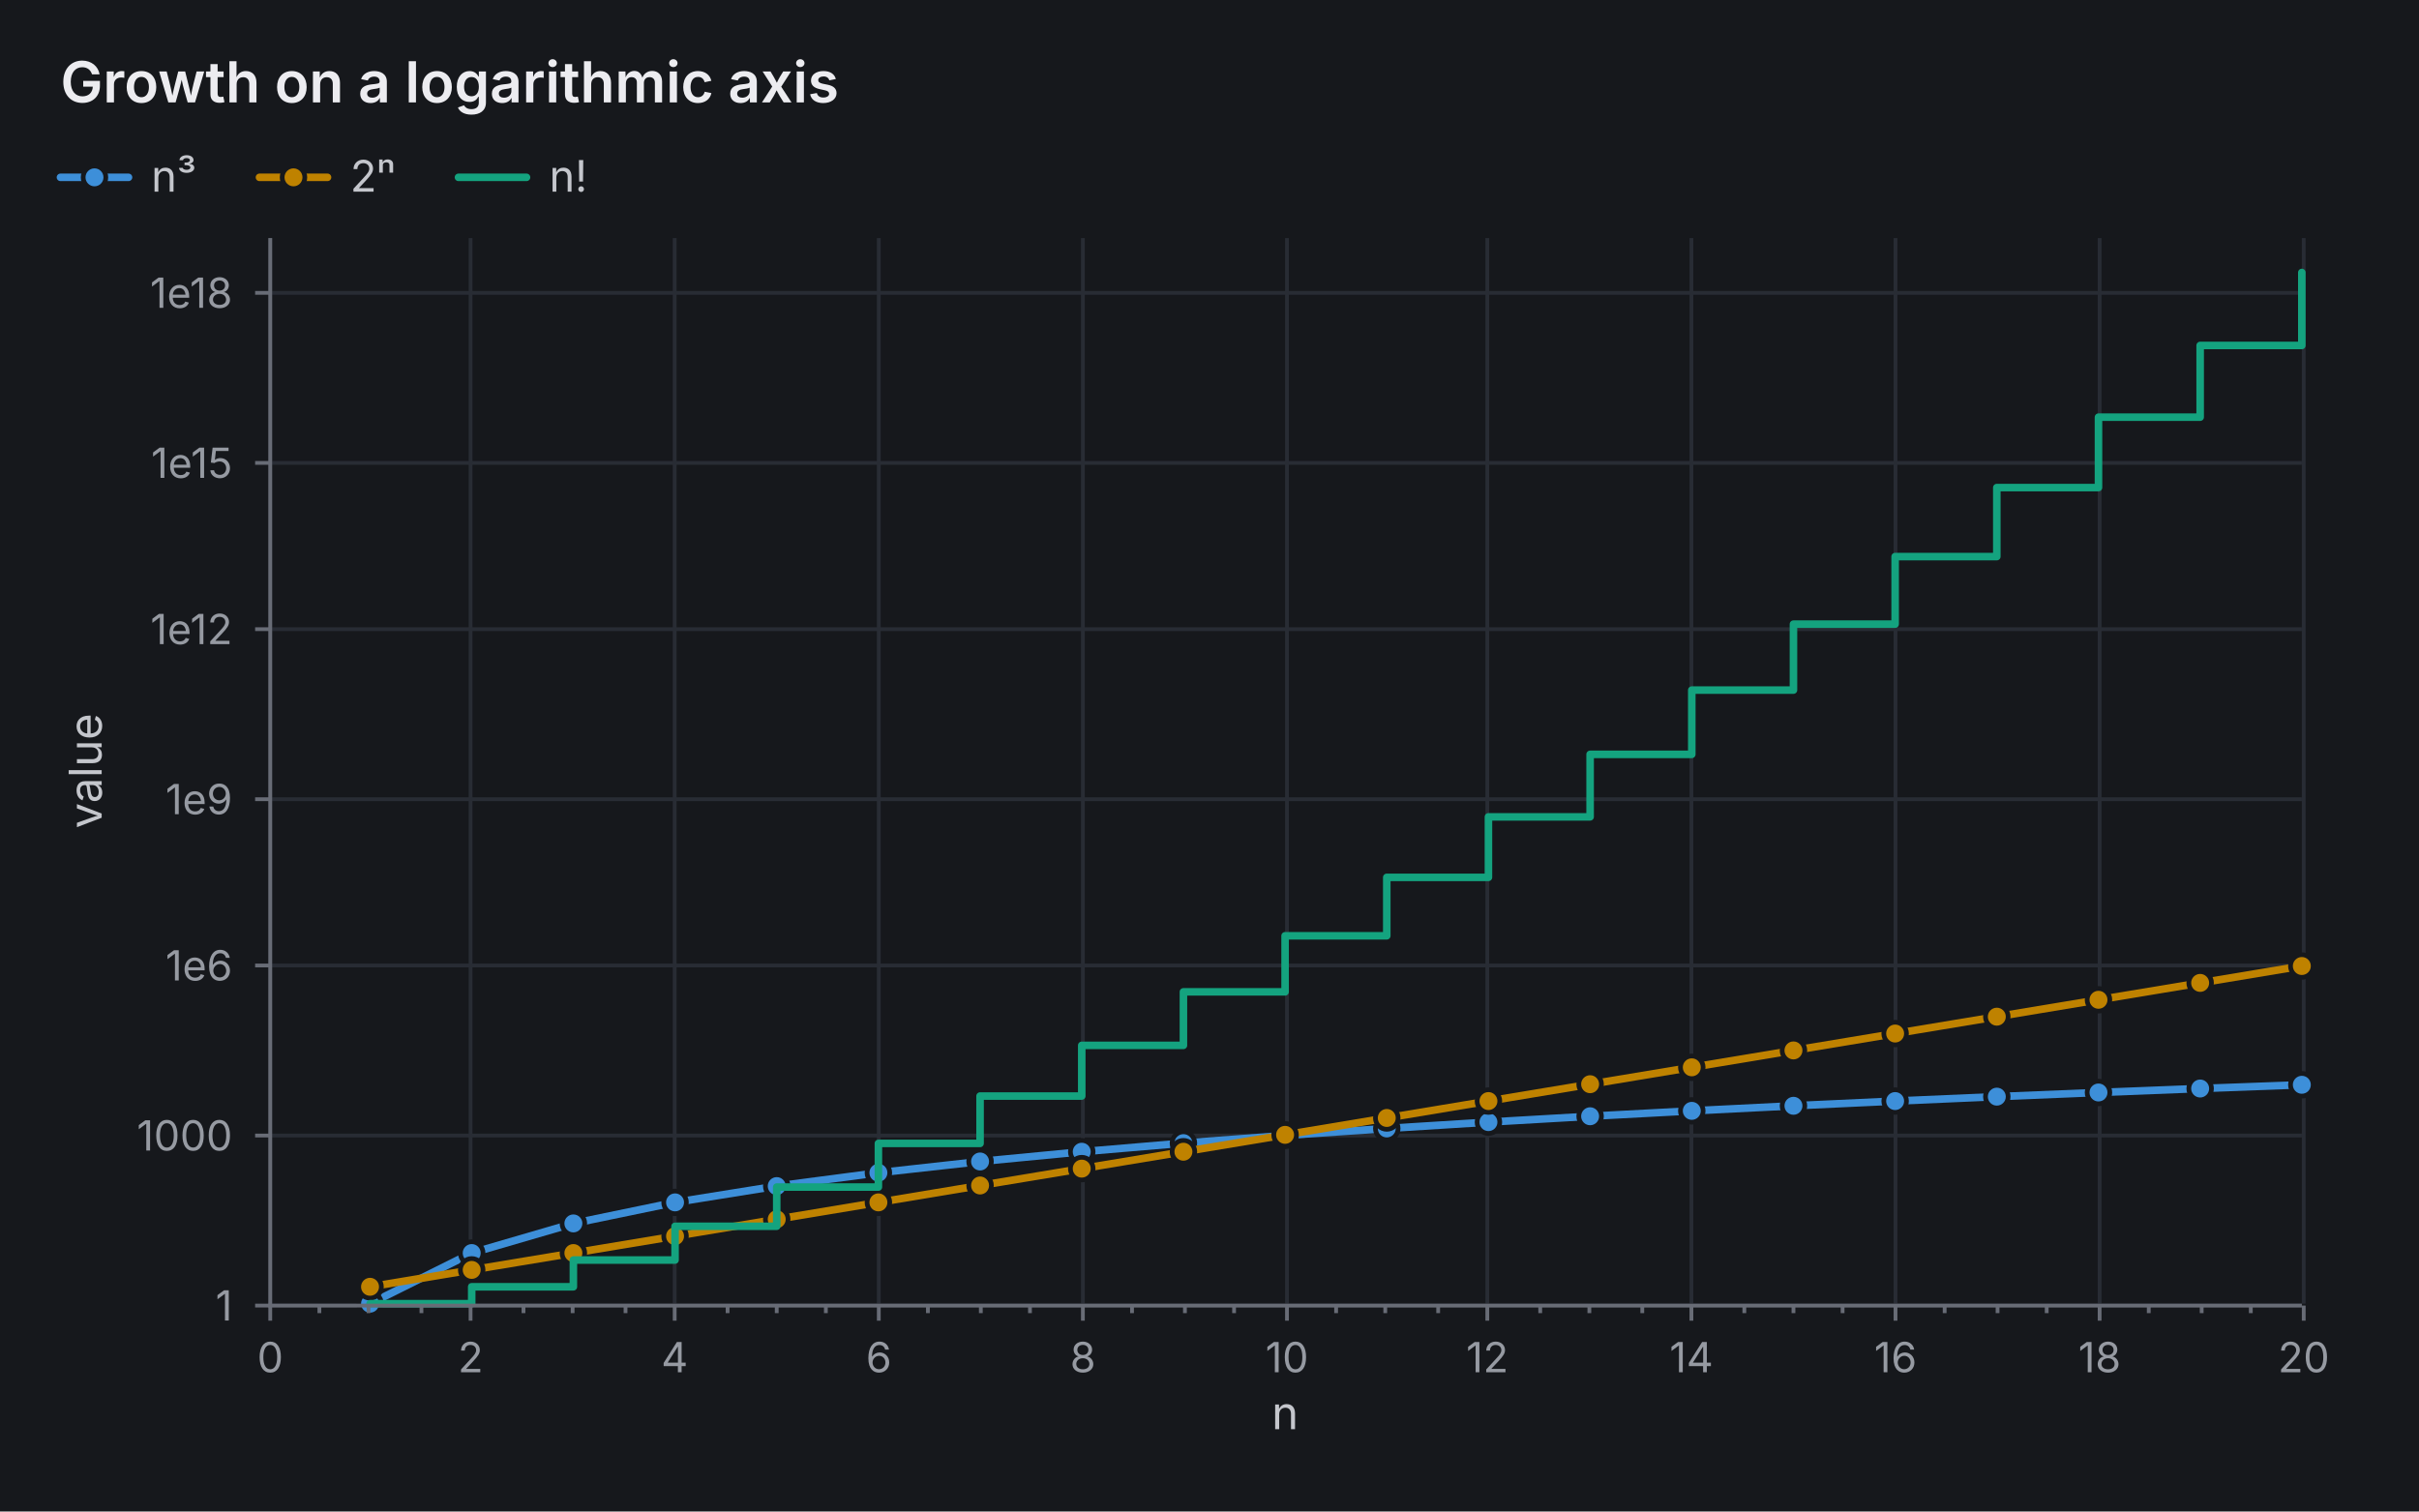
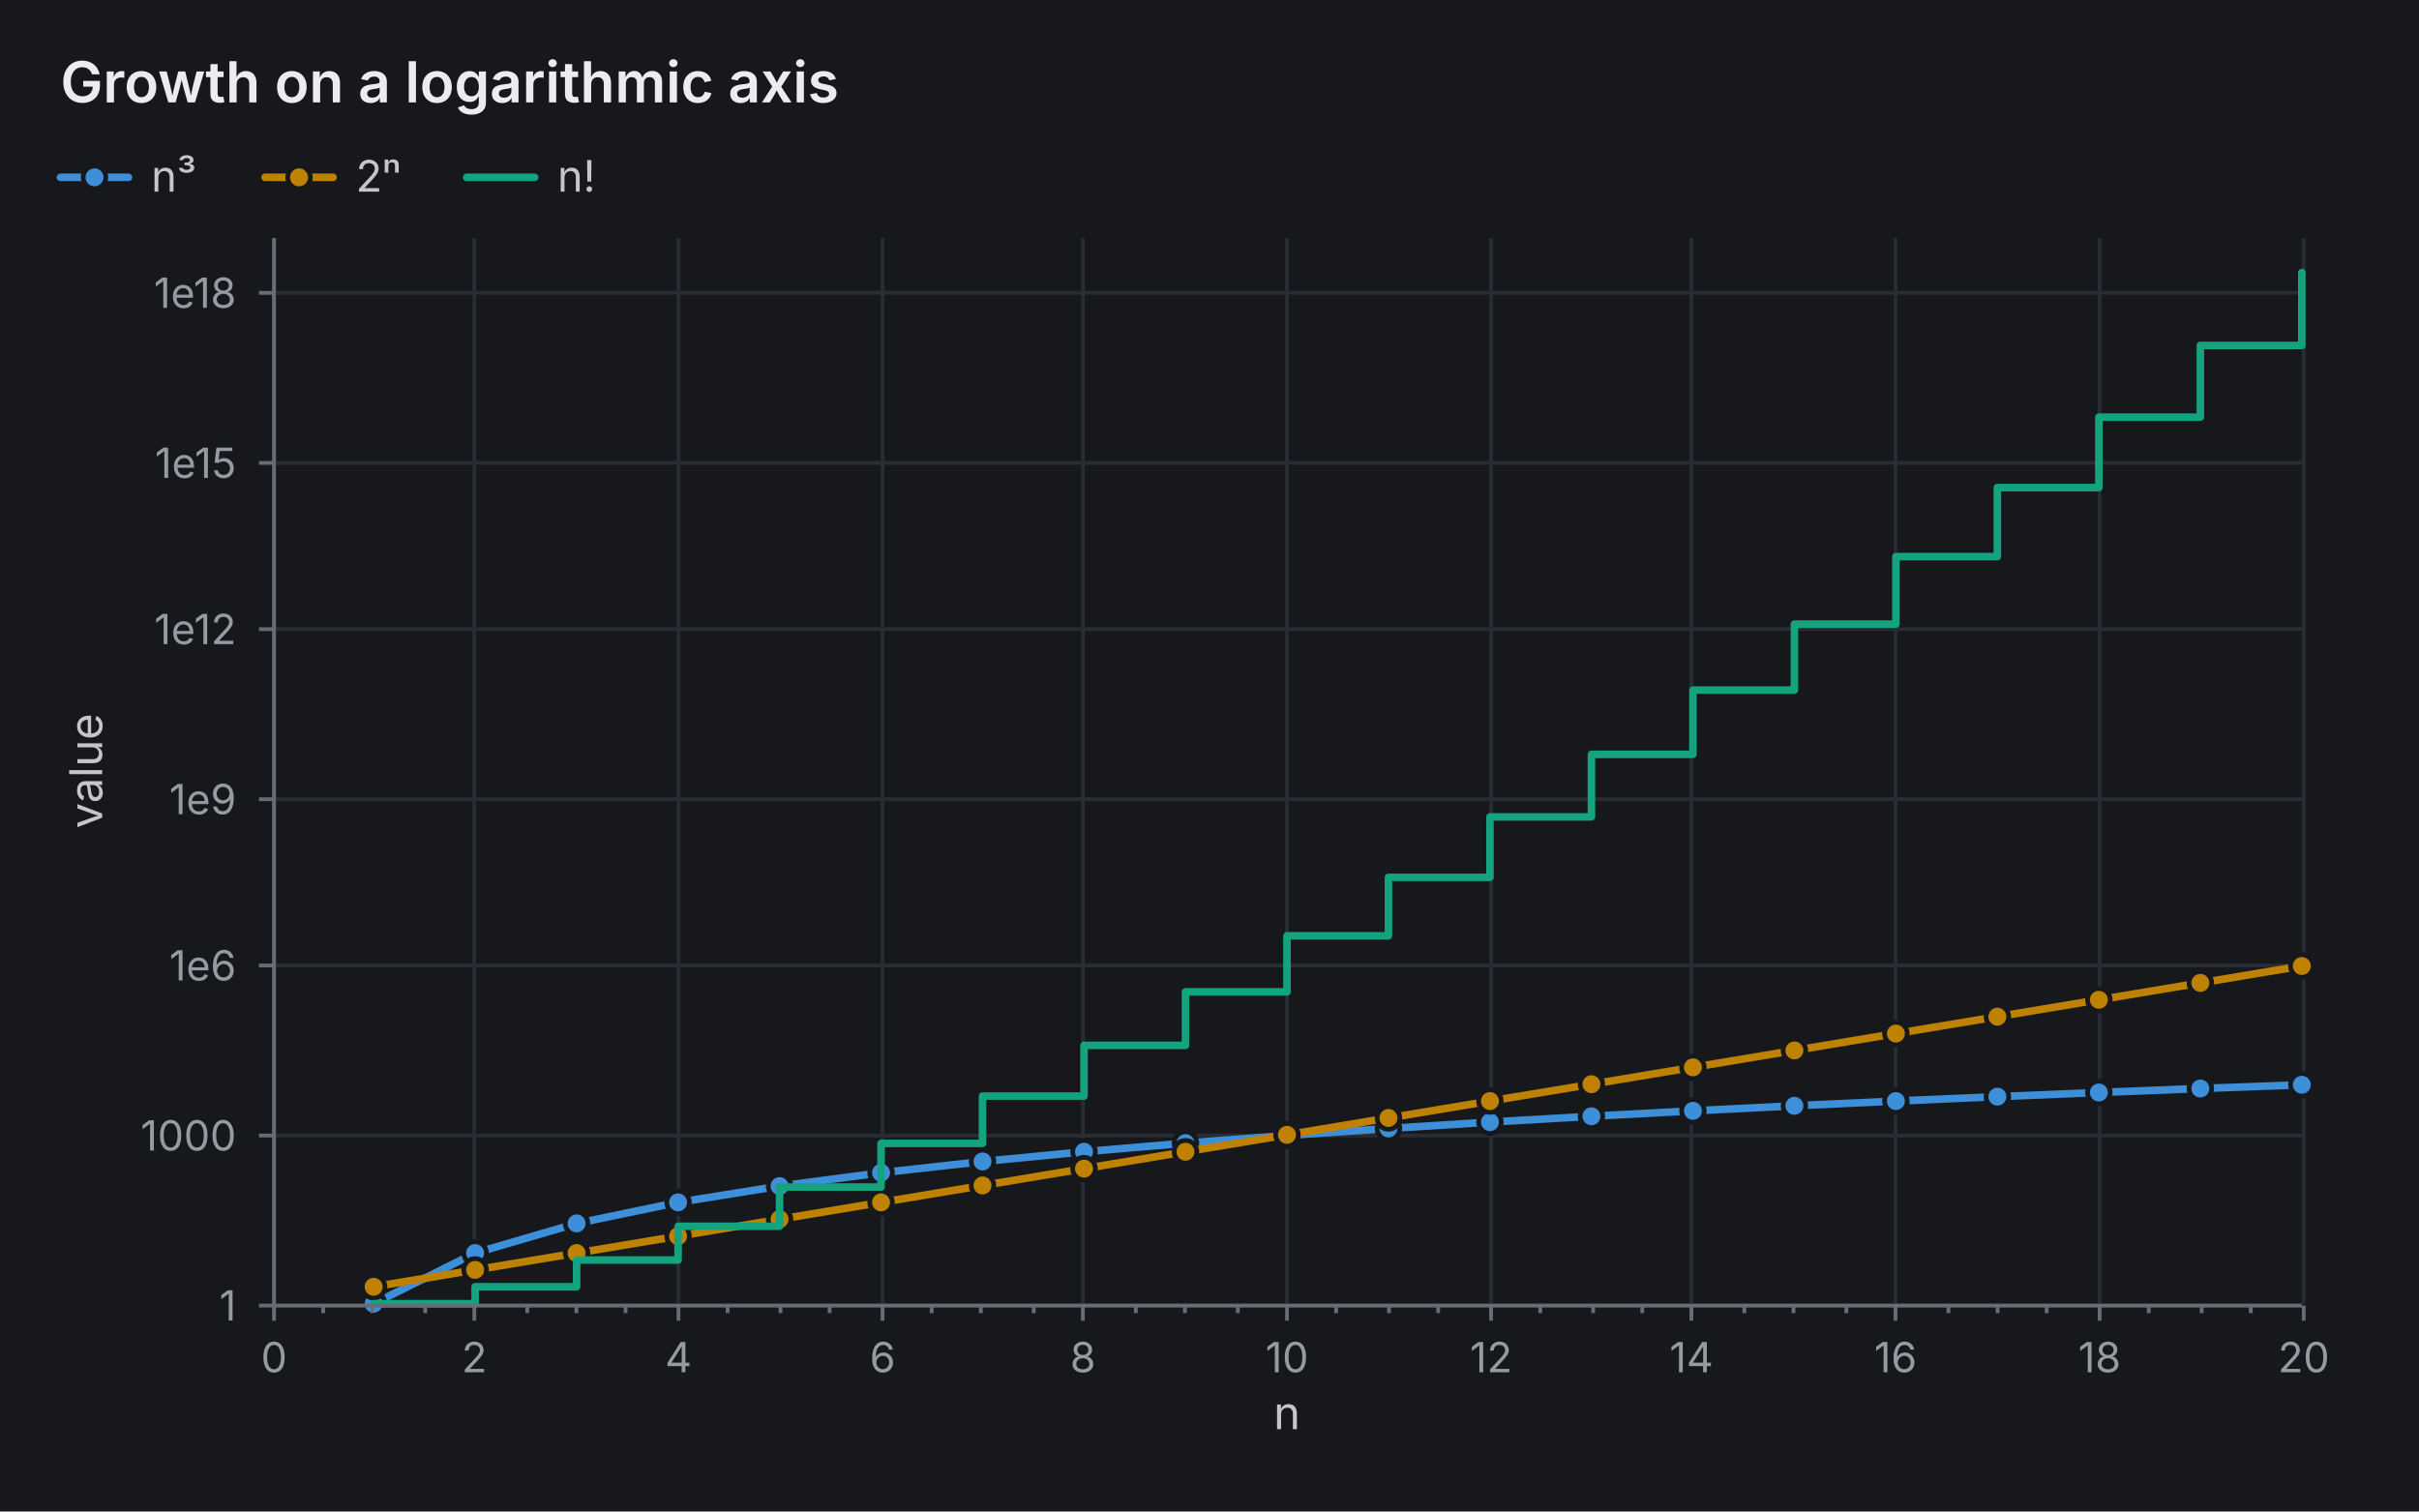
<svg xmlns="http://www.w3.org/2000/svg" width="640" height="400" viewBox="0 0 640 400">
  <defs>
    <clipPath id="c0">
-       <path d="M65 57 L615 57 L615 351 L65 351 Z" />
+       <path d="M66 57 L615 57 L615 351 L66 351 Z" />
    </clipPath>
  </defs>
  <path d="M0 0 L640 0 L640 400 L0 400 Z" fill="#16181c" />
  <text x="16" y="27.1" font-size="15" fill="#ececf0" text-anchor="start" font-family="Inter, &quot;Helvetica Neue&quot;, Helvetica, Arial, sans-serif" font-weight="600">Growth on a logarithmic axis</text>
  <path d="M16 46.93 L34 46.93" fill="none" stroke="#3d8fd9" stroke-width="2" stroke-linecap="round" />
  <path d="M28 46.93 C28 48.59 26.66 49.93 25 49.93 C23.34 49.93 22 48.59 22 46.93 C22 45.27 23.34 43.93 25 43.93 C26.66 43.93 28 45.27 28 46.93 Z" fill="#3d8fd9" stroke="#16181c" stroke-width="1.25" />
  <text x="40" y="50.725" font-size="11.5" fill="#c4c6cc" text-anchor="start" font-family="Inter, &quot;Helvetica Neue&quot;, Helvetica, Arial, sans-serif">n³</text>
-   <path d="M68.65 46.93 L86.65 46.93" fill="none" stroke="#bf8200" stroke-width="2" stroke-linecap="round" />
-   <path d="M80.65 46.93 C80.65 48.59 79.31 49.93 77.65 49.93 C75.99 49.93 74.65 48.59 74.65 46.93 C74.65 45.27 75.99 43.93 77.65 43.93 C79.31 43.93 80.65 45.27 80.65 46.93 Z" fill="#bf8200" stroke="#16181c" stroke-width="1.25" />
-   <text x="92.65" y="50.725" font-size="11.5" fill="#c4c6cc" text-anchor="start" font-family="Inter, &quot;Helvetica Neue&quot;, Helvetica, Arial, sans-serif">2ⁿ</text>
-   <path d="M121.3 46.93 L139.3 46.93" fill="none" stroke="#14a37f" stroke-width="2" stroke-linecap="round" />
-   <text x="145.3" y="50.725" font-size="11.5" fill="#c4c6cc" text-anchor="start" font-family="Inter, &quot;Helvetica Neue&quot;, Helvetica, Arial, sans-serif">n!</text>
-   <path d="M71 345.5 L609 345.5" fill="none" stroke="#282c34" stroke-width="1" />
-   <path d="M71 300.5 L609 300.5" fill="none" stroke="#282c34" stroke-width="1" />
-   <path d="M71 255.5 L609 255.5" fill="none" stroke="#282c34" stroke-width="1" />
-   <path d="M71 211.5 L609 211.5" fill="none" stroke="#282c34" stroke-width="1" />
-   <path d="M71 166.5 L609 166.5" fill="none" stroke="#282c34" stroke-width="1" />
-   <path d="M71 122.5 L609 122.5" fill="none" stroke="#282c34" stroke-width="1" />
-   <path d="M71 77.5 L609 77.5" fill="none" stroke="#282c34" stroke-width="1" />
-   <path d="M71.5 63 L71.5 345" fill="none" stroke="#282c34" stroke-width="1" />
-   <path d="M124.5 63 L124.5 345" fill="none" stroke="#282c34" stroke-width="1" />
-   <path d="M178.5 63 L178.5 345" fill="none" stroke="#282c34" stroke-width="1" />
-   <path d="M232.5 63 L232.5 345" fill="none" stroke="#282c34" stroke-width="1" />
+   <path d="M70.12 46.93 L88.12 46.93" fill="none" stroke="#bf8200" stroke-width="2" stroke-linecap="round" />
+   <path d="M82.12 46.93 C82.12 48.59 80.78 49.93 79.12 49.93 C77.47 49.93 76.12 48.59 76.12 46.93 C76.12 45.27 77.47 43.93 79.12 43.93 C80.78 43.93 82.12 45.27 82.12 46.93 Z" fill="#bf8200" stroke="#16181c" stroke-width="1.25" />
+   <text x="94.122" y="50.725" font-size="11.5" fill="#c4c6cc" text-anchor="start" font-family="Inter, &quot;Helvetica Neue&quot;, Helvetica, Arial, sans-serif">2ⁿ</text>
+   <path d="M123.46 46.93 L141.46 46.93" fill="none" stroke="#14a37f" stroke-width="2" stroke-linecap="round" />
+   <text x="147.462" y="50.725" font-size="11.5" fill="#c4c6cc" text-anchor="start" font-family="Inter, &quot;Helvetica Neue&quot;, Helvetica, Arial, sans-serif">n!</text>
+   <path d="M72 345.5 L609 345.5" fill="none" stroke="#282c34" stroke-width="1" />
+   <path d="M72 300.5 L609 300.5" fill="none" stroke="#282c34" stroke-width="1" />
+   <path d="M72 255.5 L609 255.5" fill="none" stroke="#282c34" stroke-width="1" />
+   <path d="M72 211.5 L609 211.5" fill="none" stroke="#282c34" stroke-width="1" />
+   <path d="M72 166.5 L609 166.5" fill="none" stroke="#282c34" stroke-width="1" />
+   <path d="M72 122.5 L609 122.5" fill="none" stroke="#282c34" stroke-width="1" />
+   <path d="M72 77.5 L609 77.5" fill="none" stroke="#282c34" stroke-width="1" />
+   <path d="M72.5 63 L72.5 345" fill="none" stroke="#282c34" stroke-width="1" />
+   <path d="M125.5 63 L125.5 345" fill="none" stroke="#282c34" stroke-width="1" />
+   <path d="M179.5 63 L179.5 345" fill="none" stroke="#282c34" stroke-width="1" />
+   <path d="M233.5 63 L233.5 345" fill="none" stroke="#282c34" stroke-width="1" />
  <path d="M286.5 63 L286.5 345" fill="none" stroke="#282c34" stroke-width="1" />
  <path d="M340.5 63 L340.5 345" fill="none" stroke="#282c34" stroke-width="1" />
-   <path d="M393.5 63 L393.5 345" fill="none" stroke="#282c34" stroke-width="1" />
+   <path d="M394.5 63 L394.5 345" fill="none" stroke="#282c34" stroke-width="1" />
  <path d="M447.5 63 L447.5 345" fill="none" stroke="#282c34" stroke-width="1" />
  <path d="M501.5 63 L501.5 345" fill="none" stroke="#282c34" stroke-width="1" />
  <path d="M555.5 63 L555.5 345" fill="none" stroke="#282c34" stroke-width="1" />
  <path d="M609.5 63 L609.5 345" fill="none" stroke="#282c34" stroke-width="1" />
  <g clip-path="url(#c0)">
-     <path d="M97.9 345 L124.8 331.6 L151.7 323.76 L178.6 318.19 L205.5 313.88 L232.4 310.35 L259.3 307.37 L286.2 304.79 L313.1 302.51 L340 300.47 L366.9 298.63 L393.8 296.95 L420.7 295.4 L447.6 293.97 L474.5 292.63 L501.4 291.38 L528.3 290.21 L555.2 289.11 L582.1 288.06 L609 287.07" fill="none" stroke="#3d8fd9" stroke-width="2" stroke-linecap="round" stroke-linejoin="round" />
-     <path d="M100.9 345 C100.9 346.66 99.56 348 97.9 348 C96.24 348 94.9 346.66 94.9 345 C94.9 343.34 96.24 342 97.9 342 C99.56 342 100.9 343.34 100.9 345 Z" fill="#3d8fd9" stroke="#16181c" stroke-width="1.25" />
-     <path d="M127.8 331.6 C127.8 333.25 126.46 334.6 124.8 334.6 C123.14 334.6 121.8 333.25 121.8 331.6 C121.8 329.94 123.14 328.6 124.8 328.6 C126.46 328.6 127.8 329.94 127.8 331.6 Z" fill="#3d8fd9" stroke="#16181c" stroke-width="1.25" />
-     <path d="M154.7 323.76 C154.7 325.41 153.36 326.76 151.7 326.76 C150.04 326.76 148.7 325.41 148.7 323.76 C148.7 322.1 150.04 320.76 151.7 320.76 C153.36 320.76 154.7 322.1 154.7 323.76 Z" fill="#3d8fd9" stroke="#16181c" stroke-width="1.25" />
-     <path d="M181.6 318.19 C181.6 319.85 180.26 321.19 178.6 321.19 C176.94 321.19 175.6 319.85 175.6 318.19 C175.6 316.54 176.94 315.19 178.6 315.19 C180.26 315.19 181.6 316.54 181.6 318.19 Z" fill="#3d8fd9" stroke="#16181c" stroke-width="1.25" />
-     <path d="M208.5 313.88 C208.5 315.53 207.16 316.88 205.5 316.88 C203.84 316.88 202.5 315.53 202.5 313.88 C202.5 312.22 203.84 310.88 205.5 310.88 C207.16 310.88 208.5 312.22 208.5 313.88 Z" fill="#3d8fd9" stroke="#16181c" stroke-width="1.25" />
-     <path d="M235.4 310.35 C235.4 312.01 234.06 313.35 232.4 313.35 C230.74 313.35 229.4 312.01 229.4 310.35 C229.4 308.69 230.74 307.35 232.4 307.35 C234.06 307.35 235.4 308.69 235.4 310.35 Z" fill="#3d8fd9" stroke="#16181c" stroke-width="1.25" />
-     <path d="M262.3 307.37 C262.3 309.03 260.96 310.37 259.3 310.37 C257.64 310.37 256.3 309.03 256.3 307.37 C256.3 305.71 257.64 304.37 259.3 304.37 C260.96 304.37 262.3 305.71 262.3 307.37 Z" fill="#3d8fd9" stroke="#16181c" stroke-width="1.25" />
-     <path d="M289.2 304.79 C289.2 306.45 287.86 307.79 286.2 307.79 C284.54 307.79 283.2 306.45 283.2 304.79 C283.2 303.13 284.54 301.79 286.2 301.79 C287.86 301.79 289.2 303.13 289.2 304.79 Z" fill="#3d8fd9" stroke="#16181c" stroke-width="1.25" />
-     <path d="M316.1 302.51 C316.1 304.17 314.76 305.51 313.1 305.51 C311.44 305.51 310.1 304.17 310.1 302.51 C310.1 300.85 311.44 299.51 313.1 299.51 C314.76 299.51 316.1 300.85 316.1 302.51 Z" fill="#3d8fd9" stroke="#16181c" stroke-width="1.25" />
-     <path d="M343 300.47 C343 302.13 341.66 303.47 340 303.47 C338.34 303.47 337 302.13 337 300.47 C337 298.82 338.34 297.47 340 297.47 C341.66 297.47 343 298.82 343 300.47 Z" fill="#3d8fd9" stroke="#16181c" stroke-width="1.25" />
-     <path d="M369.9 298.63 C369.9 300.29 368.56 301.63 366.9 301.63 C365.24 301.63 363.9 300.29 363.9 298.63 C363.9 296.97 365.24 295.63 366.9 295.63 C368.56 295.63 369.9 296.97 369.9 298.63 Z" fill="#3d8fd9" stroke="#16181c" stroke-width="1.25" />
-     <path d="M396.8 296.95 C396.8 298.6 395.46 299.95 393.8 299.95 C392.14 299.95 390.8 298.6 390.8 296.95 C390.8 295.29 392.14 293.95 393.8 293.95 C395.46 293.95 396.8 295.29 396.8 296.95 Z" fill="#3d8fd9" stroke="#16181c" stroke-width="1.25" />
-     <path d="M423.7 295.4 C423.7 297.06 422.36 298.4 420.7 298.4 C419.04 298.4 417.7 297.06 417.7 295.4 C417.7 293.74 419.04 292.4 420.7 292.4 C422.36 292.4 423.7 293.74 423.7 295.4 Z" fill="#3d8fd9" stroke="#16181c" stroke-width="1.25" />
-     <path d="M450.6 293.97 C450.6 295.62 449.26 296.97 447.6 296.97 C445.94 296.97 444.6 295.62 444.6 293.97 C444.6 292.31 445.94 290.97 447.6 290.97 C449.26 290.97 450.6 292.31 450.6 293.97 Z" fill="#3d8fd9" stroke="#16181c" stroke-width="1.25" />
-     <path d="M477.5 292.63 C477.5 294.29 476.16 295.63 474.5 295.63 C472.84 295.63 471.5 294.29 471.5 292.63 C471.5 290.98 472.84 289.63 474.5 289.63 C476.16 289.63 477.5 290.98 477.5 292.63 Z" fill="#3d8fd9" stroke="#16181c" stroke-width="1.25" />
-     <path d="M504.4 291.38 C504.4 293.04 503.06 294.38 501.4 294.38 C499.74 294.38 498.4 293.04 498.4 291.38 C498.4 289.73 499.74 288.38 501.4 288.38 C503.06 288.38 504.4 289.73 504.4 291.38 Z" fill="#3d8fd9" stroke="#16181c" stroke-width="1.25" />
-     <path d="M531.3 290.21 C531.3 291.87 529.96 293.21 528.3 293.21 C526.64 293.21 525.3 291.87 525.3 290.21 C525.3 288.56 526.64 287.21 528.3 287.21 C529.96 287.21 531.3 288.56 531.3 290.21 Z" fill="#3d8fd9" stroke="#16181c" stroke-width="1.25" />
-     <path d="M558.2 289.11 C558.2 290.76 556.86 292.11 555.2 292.11 C553.54 292.11 552.2 290.76 552.2 289.11 C552.2 287.45 553.54 286.11 555.2 286.11 C556.86 286.11 558.2 287.45 558.2 289.11 Z" fill="#3d8fd9" stroke="#16181c" stroke-width="1.25" />
-     <path d="M585.1 288.06 C585.1 289.72 583.76 291.06 582.1 291.06 C580.44 291.06 579.1 289.72 579.1 288.06 C579.1 286.4 580.44 285.06 582.1 285.06 C583.76 285.06 585.1 286.4 585.1 288.06 Z" fill="#3d8fd9" stroke="#16181c" stroke-width="1.25" />
+     <path d="M98.85 345 L125.7 331.6 L152.55 323.76 L179.4 318.19 L206.25 313.88 L233.1 310.35 L259.95 307.37 L286.8 304.79 L313.65 302.51 L340.5 300.47 L367.35 298.63 L394.2 296.95 L421.05 295.4 L447.9 293.97 L474.75 292.63 L501.6 291.38 L528.45 290.21 L555.3 289.11 L582.15 288.06 L609 287.07" fill="none" stroke="#3d8fd9" stroke-width="2" stroke-linecap="round" stroke-linejoin="round" />
+     <path d="M101.85 345 C101.85 346.66 100.51 348 98.85 348 C97.19 348 95.85 346.66 95.85 345 C95.85 343.34 97.19 342 98.85 342 C100.51 342 101.85 343.34 101.85 345 Z" fill="#3d8fd9" stroke="#16181c" stroke-width="1.25" />
+     <path d="M128.7 331.6 C128.7 333.25 127.36 334.6 125.7 334.6 C124.04 334.6 122.7 333.25 122.7 331.6 C122.7 329.94 124.04 328.6 125.7 328.6 C127.36 328.6 128.7 329.94 128.7 331.6 Z" fill="#3d8fd9" stroke="#16181c" stroke-width="1.25" />
+     <path d="M155.55 323.76 C155.55 325.41 154.21 326.76 152.55 326.76 C150.89 326.76 149.55 325.41 149.55 323.76 C149.55 322.1 150.89 320.76 152.55 320.76 C154.21 320.76 155.55 322.1 155.55 323.76 Z" fill="#3d8fd9" stroke="#16181c" stroke-width="1.25" />
+     <path d="M182.4 318.19 C182.4 319.85 181.06 321.19 179.4 321.19 C177.74 321.19 176.4 319.85 176.4 318.19 C176.4 316.54 177.74 315.19 179.4 315.19 C181.06 315.19 182.4 316.54 182.4 318.19 Z" fill="#3d8fd9" stroke="#16181c" stroke-width="1.25" />
+     <path d="M209.25 313.88 C209.25 315.53 207.91 316.88 206.25 316.88 C204.59 316.88 203.25 315.53 203.25 313.88 C203.25 312.22 204.59 310.88 206.25 310.88 C207.91 310.88 209.25 312.22 209.25 313.88 Z" fill="#3d8fd9" stroke="#16181c" stroke-width="1.25" />
+     <path d="M236.1 310.35 C236.1 312.01 234.76 313.35 233.1 313.35 C231.44 313.35 230.1 312.01 230.1 310.35 C230.1 308.69 231.44 307.35 233.1 307.35 C234.76 307.35 236.1 308.69 236.1 310.35 Z" fill="#3d8fd9" stroke="#16181c" stroke-width="1.25" />
+     <path d="M262.95 307.37 C262.95 309.03 261.61 310.37 259.95 310.37 C258.29 310.37 256.95 309.03 256.95 307.37 C256.95 305.71 258.29 304.37 259.95 304.37 C261.61 304.37 262.95 305.71 262.95 307.37 Z" fill="#3d8fd9" stroke="#16181c" stroke-width="1.25" />
+     <path d="M289.8 304.79 C289.8 306.45 288.46 307.79 286.8 307.79 C285.14 307.79 283.8 306.45 283.8 304.79 C283.8 303.13 285.14 301.79 286.8 301.79 C288.46 301.79 289.8 303.13 289.8 304.79 Z" fill="#3d8fd9" stroke="#16181c" stroke-width="1.25" />
+     <path d="M316.65 302.51 C316.65 304.17 315.31 305.51 313.65 305.51 C311.99 305.51 310.65 304.17 310.65 302.51 C310.65 300.85 311.99 299.51 313.65 299.51 C315.31 299.51 316.65 300.85 316.65 302.51 Z" fill="#3d8fd9" stroke="#16181c" stroke-width="1.25" />
+     <path d="M343.5 300.47 C343.5 302.13 342.16 303.47 340.5 303.47 C338.84 303.47 337.5 302.13 337.5 300.47 C337.5 298.82 338.84 297.47 340.5 297.47 C342.16 297.47 343.5 298.82 343.5 300.47 Z" fill="#3d8fd9" stroke="#16181c" stroke-width="1.25" />
+     <path d="M370.35 298.63 C370.35 300.29 369.01 301.63 367.35 301.63 C365.69 301.63 364.35 300.29 364.35 298.63 C364.35 296.97 365.69 295.63 367.35 295.63 C369.01 295.63 370.35 296.97 370.35 298.63 Z" fill="#3d8fd9" stroke="#16181c" stroke-width="1.25" />
+     <path d="M397.2 296.95 C397.2 298.6 395.86 299.95 394.2 299.95 C392.54 299.95 391.2 298.6 391.2 296.95 C391.2 295.29 392.54 293.95 394.2 293.95 C395.86 293.95 397.2 295.29 397.2 296.95 Z" fill="#3d8fd9" stroke="#16181c" stroke-width="1.25" />
+     <path d="M424.05 295.4 C424.05 297.06 422.71 298.4 421.05 298.4 C419.39 298.4 418.05 297.06 418.05 295.4 C418.05 293.74 419.39 292.4 421.05 292.4 C422.71 292.4 424.05 293.74 424.05 295.4 Z" fill="#3d8fd9" stroke="#16181c" stroke-width="1.25" />
+     <path d="M450.9 293.97 C450.9 295.62 449.56 296.97 447.9 296.97 C446.24 296.97 444.9 295.62 444.9 293.97 C444.9 292.31 446.24 290.97 447.9 290.97 C449.56 290.97 450.9 292.31 450.9 293.97 Z" fill="#3d8fd9" stroke="#16181c" stroke-width="1.25" />
+     <path d="M477.75 292.63 C477.75 294.29 476.41 295.63 474.75 295.63 C473.09 295.63 471.75 294.29 471.75 292.63 C471.75 290.98 473.09 289.63 474.75 289.63 C476.41 289.63 477.75 290.98 477.75 292.63 Z" fill="#3d8fd9" stroke="#16181c" stroke-width="1.25" />
+     <path d="M504.6 291.38 C504.6 293.04 503.26 294.38 501.6 294.38 C499.94 294.38 498.6 293.04 498.6 291.38 C498.6 289.73 499.94 288.38 501.6 288.38 C503.26 288.38 504.6 289.73 504.6 291.38 Z" fill="#3d8fd9" stroke="#16181c" stroke-width="1.25" />
+     <path d="M531.45 290.21 C531.45 291.87 530.11 293.21 528.45 293.21 C526.79 293.21 525.45 291.87 525.45 290.21 C525.45 288.56 526.79 287.21 528.45 287.21 C530.11 287.21 531.45 288.56 531.45 290.21 Z" fill="#3d8fd9" stroke="#16181c" stroke-width="1.25" />
+     <path d="M558.3 289.11 C558.3 290.76 556.96 292.11 555.3 292.11 C553.64 292.11 552.3 290.76 552.3 289.11 C552.3 287.45 553.64 286.11 555.3 286.11 C556.96 286.11 558.3 287.45 558.3 289.11 Z" fill="#3d8fd9" stroke="#16181c" stroke-width="1.25" />
+     <path d="M585.15 288.06 C585.15 289.72 583.81 291.06 582.15 291.06 C580.49 291.06 579.15 289.72 579.15 288.06 C579.15 286.4 580.49 285.06 582.15 285.06 C583.81 285.06 585.15 286.4 585.15 288.06 Z" fill="#3d8fd9" stroke="#16181c" stroke-width="1.25" />
    <path d="M612 287.07 C612 288.73 610.66 290.07 609 290.07 C607.34 290.07 606 288.73 606 287.07 C606 285.41 607.34 284.07 609 284.07 C610.66 284.07 612 285.41 612 287.07 Z" fill="#3d8fd9" stroke="#16181c" stroke-width="1.25" />
-     <path d="M97.9 340.53 L124.8 336.06 L151.7 331.6 L178.6 327.13 L205.5 322.66 L232.4 318.19 L259.3 313.72 L286.2 309.26 L313.1 304.79 L340 300.32 L366.9 295.85 L393.8 291.38 L420.7 286.92 L447.6 282.45 L474.5 277.98 L501.4 273.51 L528.3 269.05 L555.2 264.58 L582.1 260.11 L609 255.64" fill="none" stroke="#bf8200" stroke-width="2" stroke-linecap="round" stroke-linejoin="round" />
-     <path d="M100.9 340.53 C100.9 342.19 99.56 343.53 97.9 343.53 C96.24 343.53 94.9 342.19 94.9 340.53 C94.9 338.88 96.24 337.53 97.9 337.53 C99.56 337.53 100.9 338.88 100.9 340.53 Z" fill="#bf8200" stroke="#16181c" stroke-width="1.25" />
-     <path d="M127.8 336.06 C127.8 337.72 126.46 339.06 124.8 339.06 C123.14 339.06 121.8 337.72 121.8 336.06 C121.8 334.41 123.14 333.06 124.8 333.06 C126.46 333.06 127.8 334.41 127.8 336.06 Z" fill="#bf8200" stroke="#16181c" stroke-width="1.25" />
-     <path d="M154.7 331.6 C154.7 333.25 153.36 334.6 151.7 334.6 C150.04 334.6 148.7 333.25 148.7 331.6 C148.7 329.94 150.04 328.6 151.7 328.6 C153.36 328.6 154.7 329.94 154.7 331.6 Z" fill="#bf8200" stroke="#16181c" stroke-width="1.25" />
-     <path d="M181.6 327.13 C181.6 328.79 180.26 330.13 178.6 330.13 C176.94 330.13 175.6 328.79 175.6 327.13 C175.6 325.47 176.94 324.13 178.6 324.13 C180.26 324.13 181.6 325.47 181.6 327.13 Z" fill="#bf8200" stroke="#16181c" stroke-width="1.25" />
-     <path d="M208.5 322.66 C208.5 324.32 207.16 325.66 205.5 325.66 C203.84 325.66 202.5 324.32 202.5 322.66 C202.5 321 203.84 319.66 205.5 319.66 C207.16 319.66 208.5 321 208.5 322.66 Z" fill="#bf8200" stroke="#16181c" stroke-width="1.25" />
-     <path d="M235.4 318.19 C235.4 319.85 234.06 321.19 232.4 321.19 C230.74 321.19 229.4 319.85 229.4 318.19 C229.4 316.54 230.74 315.19 232.4 315.19 C234.06 315.19 235.4 316.54 235.4 318.19 Z" fill="#bf8200" stroke="#16181c" stroke-width="1.25" />
-     <path d="M262.3 313.72 C262.3 315.38 260.96 316.72 259.3 316.72 C257.64 316.72 256.3 315.38 256.3 313.72 C256.3 312.07 257.64 310.72 259.3 310.72 C260.96 310.72 262.3 312.07 262.3 313.72 Z" fill="#bf8200" stroke="#16181c" stroke-width="1.25" />
-     <path d="M289.2 309.26 C289.2 310.91 287.86 312.26 286.2 312.26 C284.54 312.26 283.2 310.91 283.2 309.26 C283.2 307.6 284.54 306.26 286.2 306.26 C287.86 306.26 289.2 307.6 289.2 309.26 Z" fill="#bf8200" stroke="#16181c" stroke-width="1.25" />
-     <path d="M316.1 304.79 C316.1 306.45 314.76 307.79 313.1 307.79 C311.44 307.79 310.1 306.45 310.1 304.79 C310.1 303.13 311.44 301.79 313.1 301.79 C314.76 301.79 316.1 303.13 316.1 304.79 Z" fill="#bf8200" stroke="#16181c" stroke-width="1.25" />
-     <path d="M343 300.32 C343 301.98 341.66 303.32 340 303.32 C338.34 303.32 337 301.98 337 300.32 C337 298.66 338.34 297.32 340 297.32 C341.66 297.32 343 298.66 343 300.32 Z" fill="#bf8200" stroke="#16181c" stroke-width="1.25" />
-     <path d="M369.9 295.85 C369.9 297.51 368.56 298.85 366.9 298.85 C365.24 298.85 363.9 297.51 363.9 295.85 C363.9 294.2 365.24 292.85 366.9 292.85 C368.56 292.85 369.9 294.2 369.9 295.85 Z" fill="#bf8200" stroke="#16181c" stroke-width="1.25" />
-     <path d="M396.8 291.38 C396.8 293.04 395.46 294.38 393.8 294.38 C392.14 294.38 390.8 293.04 390.8 291.38 C390.8 289.73 392.14 288.38 393.8 288.38 C395.46 288.38 396.8 289.73 396.8 291.38 Z" fill="#bf8200" stroke="#16181c" stroke-width="1.25" />
-     <path d="M423.7 286.92 C423.7 288.57 422.36 289.92 420.7 289.92 C419.04 289.92 417.7 288.57 417.7 286.92 C417.7 285.26 419.04 283.92 420.7 283.92 C422.36 283.92 423.7 285.26 423.7 286.92 Z" fill="#bf8200" stroke="#16181c" stroke-width="1.25" />
-     <path d="M450.6 282.45 C450.6 284.11 449.26 285.45 447.6 285.45 C445.94 285.45 444.6 284.11 444.6 282.45 C444.6 280.79 445.94 279.45 447.6 279.45 C449.26 279.45 450.6 280.79 450.6 282.45 Z" fill="#bf8200" stroke="#16181c" stroke-width="1.25" />
-     <path d="M477.5 277.98 C477.5 279.64 476.16 280.98 474.5 280.98 C472.84 280.98 471.5 279.64 471.5 277.98 C471.5 276.32 472.84 274.98 474.5 274.98 C476.16 274.98 477.5 276.32 477.5 277.98 Z" fill="#bf8200" stroke="#16181c" stroke-width="1.25" />
-     <path d="M504.4 273.51 C504.4 275.17 503.06 276.51 501.4 276.51 C499.74 276.51 498.4 275.17 498.4 273.51 C498.4 271.86 499.74 270.51 501.4 270.51 C503.06 270.51 504.4 271.86 504.4 273.51 Z" fill="#bf8200" stroke="#16181c" stroke-width="1.25" />
-     <path d="M531.3 269.05 C531.3 270.7 529.96 272.05 528.3 272.05 C526.64 272.05 525.3 270.7 525.3 269.05 C525.3 267.39 526.64 266.05 528.3 266.05 C529.96 266.05 531.3 267.39 531.3 269.05 Z" fill="#bf8200" stroke="#16181c" stroke-width="1.25" />
-     <path d="M558.2 264.58 C558.2 266.23 556.86 267.58 555.2 267.58 C553.54 267.58 552.2 266.23 552.2 264.58 C552.2 262.92 553.54 261.58 555.2 261.58 C556.86 261.58 558.2 262.92 558.2 264.58 Z" fill="#bf8200" stroke="#16181c" stroke-width="1.25" />
-     <path d="M585.1 260.11 C585.1 261.77 583.76 263.11 582.1 263.11 C580.44 263.11 579.1 261.77 579.1 260.11 C579.1 258.45 580.44 257.11 582.1 257.11 C583.76 257.11 585.1 258.45 585.1 260.11 Z" fill="#bf8200" stroke="#16181c" stroke-width="1.25" />
+     <path d="M98.85 340.53 L125.7 336.06 L152.55 331.6 L179.4 327.13 L206.25 322.66 L233.1 318.19 L259.95 313.72 L286.8 309.26 L313.65 304.79 L340.5 300.32 L367.35 295.85 L394.2 291.38 L421.05 286.92 L447.9 282.45 L474.75 277.98 L501.6 273.51 L528.45 269.05 L555.3 264.58 L582.15 260.11 L609 255.64" fill="none" stroke="#bf8200" stroke-width="2" stroke-linecap="round" stroke-linejoin="round" />
+     <path d="M101.85 340.53 C101.85 342.19 100.51 343.53 98.85 343.53 C97.19 343.53 95.85 342.19 95.85 340.53 C95.85 338.88 97.19 337.53 98.85 337.53 C100.51 337.53 101.85 338.88 101.85 340.53 Z" fill="#bf8200" stroke="#16181c" stroke-width="1.25" />
+     <path d="M128.7 336.06 C128.7 337.72 127.36 339.06 125.7 339.06 C124.04 339.06 122.7 337.72 122.7 336.06 C122.7 334.41 124.04 333.06 125.7 333.06 C127.36 333.06 128.7 334.41 128.7 336.06 Z" fill="#bf8200" stroke="#16181c" stroke-width="1.25" />
+     <path d="M155.55 331.6 C155.55 333.25 154.21 334.6 152.55 334.6 C150.89 334.6 149.55 333.25 149.55 331.6 C149.55 329.94 150.89 328.6 152.55 328.6 C154.21 328.6 155.55 329.94 155.55 331.6 Z" fill="#bf8200" stroke="#16181c" stroke-width="1.25" />
+     <path d="M182.4 327.13 C182.4 328.79 181.06 330.13 179.4 330.13 C177.74 330.13 176.4 328.79 176.4 327.13 C176.4 325.47 177.74 324.13 179.4 324.13 C181.06 324.13 182.4 325.47 182.4 327.13 Z" fill="#bf8200" stroke="#16181c" stroke-width="1.25" />
+     <path d="M209.25 322.66 C209.25 324.32 207.91 325.66 206.25 325.66 C204.59 325.66 203.25 324.32 203.25 322.66 C203.25 321 204.59 319.66 206.25 319.66 C207.91 319.66 209.25 321 209.25 322.66 Z" fill="#bf8200" stroke="#16181c" stroke-width="1.25" />
+     <path d="M236.1 318.19 C236.1 319.85 234.76 321.19 233.1 321.19 C231.44 321.19 230.1 319.85 230.1 318.19 C230.1 316.54 231.44 315.19 233.1 315.19 C234.76 315.19 236.1 316.54 236.1 318.19 Z" fill="#bf8200" stroke="#16181c" stroke-width="1.25" />
+     <path d="M262.95 313.72 C262.95 315.38 261.61 316.72 259.95 316.72 C258.29 316.72 256.95 315.38 256.95 313.72 C256.95 312.07 258.29 310.72 259.95 310.72 C261.61 310.72 262.95 312.07 262.95 313.72 Z" fill="#bf8200" stroke="#16181c" stroke-width="1.25" />
+     <path d="M289.8 309.26 C289.8 310.91 288.46 312.26 286.8 312.26 C285.14 312.26 283.8 310.91 283.8 309.26 C283.8 307.6 285.14 306.26 286.8 306.26 C288.46 306.26 289.8 307.6 289.8 309.26 Z" fill="#bf8200" stroke="#16181c" stroke-width="1.25" />
+     <path d="M316.65 304.79 C316.65 306.45 315.31 307.79 313.65 307.79 C311.99 307.79 310.65 306.45 310.65 304.79 C310.65 303.13 311.99 301.79 313.65 301.79 C315.31 301.79 316.65 303.13 316.65 304.79 Z" fill="#bf8200" stroke="#16181c" stroke-width="1.25" />
+     <path d="M343.5 300.32 C343.5 301.98 342.16 303.32 340.5 303.32 C338.84 303.32 337.5 301.98 337.5 300.32 C337.5 298.66 338.84 297.32 340.5 297.32 C342.16 297.32 343.5 298.66 343.5 300.32 Z" fill="#bf8200" stroke="#16181c" stroke-width="1.25" />
+     <path d="M370.35 295.85 C370.35 297.51 369.01 298.85 367.35 298.85 C365.69 298.85 364.35 297.51 364.35 295.85 C364.35 294.2 365.69 292.85 367.35 292.85 C369.01 292.85 370.35 294.2 370.35 295.85 Z" fill="#bf8200" stroke="#16181c" stroke-width="1.25" />
+     <path d="M397.2 291.38 C397.2 293.04 395.86 294.38 394.2 294.38 C392.54 294.38 391.2 293.04 391.2 291.38 C391.2 289.73 392.54 288.38 394.2 288.38 C395.86 288.38 397.2 289.73 397.2 291.38 Z" fill="#bf8200" stroke="#16181c" stroke-width="1.25" />
+     <path d="M424.05 286.92 C424.05 288.57 422.71 289.92 421.05 289.92 C419.39 289.92 418.05 288.57 418.05 286.92 C418.05 285.26 419.39 283.92 421.05 283.92 C422.71 283.92 424.05 285.26 424.05 286.92 Z" fill="#bf8200" stroke="#16181c" stroke-width="1.25" />
+     <path d="M450.9 282.45 C450.9 284.11 449.56 285.45 447.9 285.45 C446.24 285.45 444.9 284.11 444.9 282.45 C444.9 280.79 446.24 279.45 447.9 279.45 C449.56 279.45 450.9 280.79 450.9 282.45 Z" fill="#bf8200" stroke="#16181c" stroke-width="1.25" />
+     <path d="M477.75 277.98 C477.75 279.64 476.41 280.98 474.75 280.98 C473.09 280.98 471.75 279.64 471.75 277.98 C471.75 276.32 473.09 274.98 474.75 274.98 C476.41 274.98 477.75 276.32 477.75 277.98 Z" fill="#bf8200" stroke="#16181c" stroke-width="1.25" />
+     <path d="M504.6 273.51 C504.6 275.17 503.26 276.51 501.6 276.51 C499.94 276.51 498.6 275.17 498.6 273.51 C498.6 271.86 499.94 270.51 501.6 270.51 C503.26 270.51 504.6 271.86 504.6 273.51 Z" fill="#bf8200" stroke="#16181c" stroke-width="1.25" />
+     <path d="M531.45 269.05 C531.45 270.7 530.11 272.05 528.45 272.05 C526.79 272.05 525.45 270.7 525.45 269.05 C525.45 267.39 526.79 266.05 528.45 266.05 C530.11 266.05 531.45 267.39 531.45 269.05 Z" fill="#bf8200" stroke="#16181c" stroke-width="1.25" />
+     <path d="M558.3 264.58 C558.3 266.23 556.96 267.58 555.3 267.58 C553.64 267.58 552.3 266.23 552.3 264.58 C552.3 262.92 553.64 261.58 555.3 261.58 C556.96 261.58 558.3 262.92 558.3 264.58 Z" fill="#bf8200" stroke="#16181c" stroke-width="1.25" />
+     <path d="M585.15 260.11 C585.15 261.77 583.81 263.11 582.15 263.11 C580.49 263.11 579.15 261.77 579.15 260.11 C579.15 258.45 580.49 257.11 582.15 257.11 C583.81 257.11 585.15 258.45 585.15 260.11 Z" fill="#bf8200" stroke="#16181c" stroke-width="1.25" />
    <path d="M612 255.64 C612 257.3 610.66 258.64 609 258.64 C607.34 258.64 606 257.3 606 255.64 C606 253.98 607.34 252.64 609 252.64 C610.66 252.64 612 253.98 612 255.64 Z" fill="#bf8200" stroke="#16181c" stroke-width="1.25" />
-     <path d="M97.9 345 L124.8 345 L124.8 340.53 L151.7 340.53 L151.7 333.45 L178.6 333.45 L178.6 324.51 L205.5 324.51 L205.5 314.14 L232.4 314.14 L232.4 302.59 L259.3 302.59 L259.3 290.05 L286.2 290.05 L286.2 276.64 L313.1 276.64 L313.1 262.48 L340 262.48 L340 247.64 L366.9 247.64 L366.9 232.18 L393.8 232.18 L393.8 216.17 L420.7 216.17 L420.7 199.63 L447.6 199.63 L447.6 182.62 L474.5 182.62 L474.5 165.17 L501.4 165.17 L501.4 147.29 L528.3 147.29 L528.3 129.03 L555.2 129.03 L555.2 110.4 L582.1 110.4 L582.1 91.42 L609 91.42 L609 72.11" fill="none" stroke="#14a37f" stroke-width="2" stroke-linecap="round" stroke-linejoin="round" />
+     <path d="M98.85 345 L125.7 345 L125.7 340.53 L152.55 340.53 L152.55 333.45 L179.4 333.45 L179.4 324.51 L206.25 324.51 L206.25 314.14 L233.1 314.14 L233.1 302.59 L259.95 302.59 L259.95 290.05 L286.8 290.05 L286.8 276.64 L313.65 276.64 L313.65 262.48 L340.5 262.48 L340.5 247.64 L367.35 247.64 L367.35 232.18 L394.2 232.18 L394.2 216.17 L421.05 216.17 L421.05 199.63 L447.9 199.63 L447.9 182.62 L474.75 182.62 L474.75 165.17 L501.6 165.17 L501.6 147.29 L528.45 147.29 L528.45 129.03 L555.3 129.03 L555.3 110.4 L582.15 110.4 L582.15 91.42 L609 91.42 L609 72.11" fill="none" stroke="#14a37f" stroke-width="2" stroke-linecap="round" stroke-linejoin="round" />
  </g>
-   <path d="M71 345.5 L609 345.5" fill="none" stroke="#686c76" stroke-width="1" />
-   <path d="M71.5 63 L71.5 345.5" fill="none" stroke="#686c76" stroke-width="1" />
-   <text x="71.5" y="363.14" font-size="11" fill="#969aa2" text-anchor="middle" font-family="Inter, &quot;Helvetica Neue&quot;, Helvetica, Arial, sans-serif">0</text>
-   <text x="124.5" y="363.14" font-size="11" fill="#969aa2" text-anchor="middle" font-family="Inter, &quot;Helvetica Neue&quot;, Helvetica, Arial, sans-serif">2</text>
-   <text x="178.5" y="363.14" font-size="11" fill="#969aa2" text-anchor="middle" font-family="Inter, &quot;Helvetica Neue&quot;, Helvetica, Arial, sans-serif">4</text>
-   <text x="232.5" y="363.14" font-size="11" fill="#969aa2" text-anchor="middle" font-family="Inter, &quot;Helvetica Neue&quot;, Helvetica, Arial, sans-serif">6</text>
+   <path d="M72 345.5 L609 345.5" fill="none" stroke="#686c76" stroke-width="1" />
+   <path d="M72.5 63 L72.5 345.5" fill="none" stroke="#686c76" stroke-width="1" />
+   <text x="72.5" y="363.14" font-size="11" fill="#969aa2" text-anchor="middle" font-family="Inter, &quot;Helvetica Neue&quot;, Helvetica, Arial, sans-serif">0</text>
+   <text x="125.5" y="363.14" font-size="11" fill="#969aa2" text-anchor="middle" font-family="Inter, &quot;Helvetica Neue&quot;, Helvetica, Arial, sans-serif">2</text>
+   <text x="179.5" y="363.14" font-size="11" fill="#969aa2" text-anchor="middle" font-family="Inter, &quot;Helvetica Neue&quot;, Helvetica, Arial, sans-serif">4</text>
+   <text x="233.5" y="363.14" font-size="11" fill="#969aa2" text-anchor="middle" font-family="Inter, &quot;Helvetica Neue&quot;, Helvetica, Arial, sans-serif">6</text>
  <text x="286.5" y="363.14" font-size="11" fill="#969aa2" text-anchor="middle" font-family="Inter, &quot;Helvetica Neue&quot;, Helvetica, Arial, sans-serif">8</text>
  <text x="340.5" y="363.14" font-size="11" fill="#969aa2" text-anchor="middle" font-family="Inter, &quot;Helvetica Neue&quot;, Helvetica, Arial, sans-serif">10</text>
-   <text x="393.5" y="363.14" font-size="11" fill="#969aa2" text-anchor="middle" font-family="Inter, &quot;Helvetica Neue&quot;, Helvetica, Arial, sans-serif">12</text>
+   <text x="394.5" y="363.14" font-size="11" fill="#969aa2" text-anchor="middle" font-family="Inter, &quot;Helvetica Neue&quot;, Helvetica, Arial, sans-serif">12</text>
  <text x="447.5" y="363.14" font-size="11" fill="#969aa2" text-anchor="middle" font-family="Inter, &quot;Helvetica Neue&quot;, Helvetica, Arial, sans-serif">14</text>
  <text x="501.5" y="363.14" font-size="11" fill="#969aa2" text-anchor="middle" font-family="Inter, &quot;Helvetica Neue&quot;, Helvetica, Arial, sans-serif">16</text>
  <text x="555.5" y="363.14" font-size="11" fill="#969aa2" text-anchor="middle" font-family="Inter, &quot;Helvetica Neue&quot;, Helvetica, Arial, sans-serif">18</text>
  <text x="609.5" y="363.14" font-size="11" fill="#969aa2" text-anchor="middle" font-family="Inter, &quot;Helvetica Neue&quot;, Helvetica, Arial, sans-serif">20</text>
-   <text x="61.5" y="349.46" font-size="11" fill="#969aa2" text-anchor="end" font-family="Inter, &quot;Helvetica Neue&quot;, Helvetica, Arial, sans-serif">1</text>
-   <text x="61.5" y="304.46" font-size="11" fill="#969aa2" text-anchor="end" font-family="Inter, &quot;Helvetica Neue&quot;, Helvetica, Arial, sans-serif">1000</text>
-   <text x="61.5" y="259.46" font-size="11" fill="#969aa2" text-anchor="end" font-family="Inter, &quot;Helvetica Neue&quot;, Helvetica, Arial, sans-serif">1e6</text>
-   <text x="61.5" y="215.46" font-size="11" fill="#969aa2" text-anchor="end" font-family="Inter, &quot;Helvetica Neue&quot;, Helvetica, Arial, sans-serif">1e9</text>
-   <text x="61.5" y="170.46" font-size="11" fill="#969aa2" text-anchor="end" font-family="Inter, &quot;Helvetica Neue&quot;, Helvetica, Arial, sans-serif">1e12</text>
-   <text x="61.5" y="126.46" font-size="11" fill="#969aa2" text-anchor="end" font-family="Inter, &quot;Helvetica Neue&quot;, Helvetica, Arial, sans-serif">1e15</text>
-   <text x="61.5" y="81.46" font-size="11" fill="#969aa2" text-anchor="end" font-family="Inter, &quot;Helvetica Neue&quot;, Helvetica, Arial, sans-serif">1e18</text>
-   <path d="M71.5 345.5 L71.5 349.5 M124.5 345.5 L124.5 349.5 M178.5 345.5 L178.5 349.5 M232.5 345.5 L232.5 349.5 M286.5 345.5 L286.5 349.5 M340.5 345.5 L340.5 349.5 M393.5 345.5 L393.5 349.5 M447.5 345.5 L447.5 349.5 M501.5 345.5 L501.5 349.5 M555.5 345.5 L555.5 349.5 M609.5 345.5 L609.5 349.5 M84.5 345.5 L84.5 347.5 M97.5 345.5 L97.5 347.5 M111.5 345.5 L111.5 347.5 M138.5 345.5 L138.5 347.5 M151.5 345.5 L151.5 347.5 M165.5 345.5 L165.5 347.5 M192.5 345.5 L192.5 347.5 M205.5 345.5 L205.5 347.5 M218.5 345.5 L218.5 347.5 M245.5 345.5 L245.5 347.5 M259.5 345.5 L259.5 347.5 M272.5 345.5 L272.5 347.5 M299.5 345.5 L299.5 347.5 M313.5 345.5 L313.5 347.5 M326.5 345.5 L326.5 347.5 M353.5 345.5 L353.5 347.5 M366.5 345.5 L366.5 347.5 M380.5 345.5 L380.5 347.5 M407.5 345.5 L407.5 347.5 M420.5 345.5 L420.5 347.5 M434.5 345.5 L434.5 347.5 M461.5 345.5 L461.5 347.5 M474.5 345.5 L474.5 347.5 M487.5 345.5 L487.5 347.5 M514.5 345.5 L514.5 347.5 M528.5 345.5 L528.5 347.5 M541.5 345.5 L541.5 347.5 M568.5 345.5 L568.5 347.5 M582.5 345.5 L582.5 347.5 M595.5 345.5 L595.5 347.5 M67.5 345.5 L71.5 345.5 M67.5 300.5 L71.5 300.5 M67.5 255.5 L71.5 255.5 M67.5 211.5 L71.5 211.5 M67.5 166.5 L71.5 166.5 M67.5 122.5 L71.5 122.5 M67.5 77.5 L71.5 77.5" fill="none" stroke="#686c76" stroke-width="1" />
-   <text x="340" y="378.22" font-size="12" fill="#c4c6cc" text-anchor="middle" font-family="Inter, &quot;Helvetica Neue&quot;, Helvetica, Arial, sans-serif">n</text>
-   <text x="26.9" y="204" font-size="12" fill="#c4c6cc" text-anchor="middle" font-family="Inter, &quot;Helvetica Neue&quot;, Helvetica, Arial, sans-serif" transform="rotate(-90 26.9 204)">value</text>
+   <text x="62.5" y="349.46" font-size="11" fill="#969aa2" text-anchor="end" font-family="Inter, &quot;Helvetica Neue&quot;, Helvetica, Arial, sans-serif">1</text>
+   <text x="62.5" y="304.46" font-size="11" fill="#969aa2" text-anchor="end" font-family="Inter, &quot;Helvetica Neue&quot;, Helvetica, Arial, sans-serif">1000</text>
+   <text x="62.5" y="259.46" font-size="11" fill="#969aa2" text-anchor="end" font-family="Inter, &quot;Helvetica Neue&quot;, Helvetica, Arial, sans-serif">1e6</text>
+   <text x="62.5" y="215.46" font-size="11" fill="#969aa2" text-anchor="end" font-family="Inter, &quot;Helvetica Neue&quot;, Helvetica, Arial, sans-serif">1e9</text>
+   <text x="62.5" y="170.46" font-size="11" fill="#969aa2" text-anchor="end" font-family="Inter, &quot;Helvetica Neue&quot;, Helvetica, Arial, sans-serif">1e12</text>
+   <text x="62.5" y="126.46" font-size="11" fill="#969aa2" text-anchor="end" font-family="Inter, &quot;Helvetica Neue&quot;, Helvetica, Arial, sans-serif">1e15</text>
+   <text x="62.5" y="81.46" font-size="11" fill="#969aa2" text-anchor="end" font-family="Inter, &quot;Helvetica Neue&quot;, Helvetica, Arial, sans-serif">1e18</text>
+   <path d="M72.5 345.5 L72.5 349.5 M125.5 345.5 L125.5 349.5 M179.5 345.5 L179.5 349.5 M233.5 345.5 L233.5 349.5 M286.5 345.5 L286.5 349.5 M340.5 345.5 L340.5 349.5 M394.5 345.5 L394.5 349.5 M447.5 345.5 L447.5 349.5 M501.5 345.5 L501.5 349.5 M555.5 345.5 L555.5 349.5 M609.5 345.5 L609.5 349.5 M85.5 345.5 L85.5 347.5 M98.5 345.5 L98.5 347.5 M112.5 345.5 L112.5 347.5 M139.5 345.5 L139.5 347.5 M152.5 345.5 L152.5 347.5 M165.5 345.5 L165.5 347.5 M192.5 345.5 L192.5 347.5 M206.5 345.5 L206.5 347.5 M219.5 345.5 L219.5 347.5 M246.5 345.5 L246.5 347.5 M259.5 345.5 L259.5 347.5 M273.5 345.5 L273.5 347.5 M300.5 345.5 L300.5 347.5 M313.5 345.5 L313.5 347.5 M327.5 345.5 L327.5 347.5 M353.5 345.5 L353.5 347.5 M367.5 345.5 L367.5 347.5 M380.5 345.5 L380.5 347.5 M407.5 345.5 L407.5 347.5 M421.5 345.5 L421.5 347.5 M434.5 345.5 L434.5 347.5 M461.5 345.5 L461.5 347.5 M474.5 345.5 L474.5 347.5 M488.5 345.5 L488.5 347.5 M515.5 345.5 L515.5 347.5 M528.5 345.5 L528.5 347.5 M541.5 345.5 L541.5 347.5 M568.5 345.5 L568.5 347.5 M582.5 345.5 L582.5 347.5 M595.5 345.5 L595.5 347.5 M68.5 345.5 L72.5 345.5 M68.5 300.5 L72.5 300.5 M68.5 255.5 L72.5 255.5 M68.5 211.5 L72.5 211.5 M68.5 166.5 L72.5 166.5 M68.5 122.5 L72.5 122.5 M68.5 77.5 L72.5 77.5" fill="none" stroke="#686c76" stroke-width="1" />
+   <text x="340.5" y="378.22" font-size="12" fill="#c4c6cc" text-anchor="middle" font-family="Inter, &quot;Helvetica Neue&quot;, Helvetica, Arial, sans-serif">n</text>
+   <text x="27.031" y="204" font-size="12" fill="#c4c6cc" text-anchor="middle" font-family="Inter, &quot;Helvetica Neue&quot;, Helvetica, Arial, sans-serif" transform="rotate(-90 27.031 204)">value</text>
</svg>
